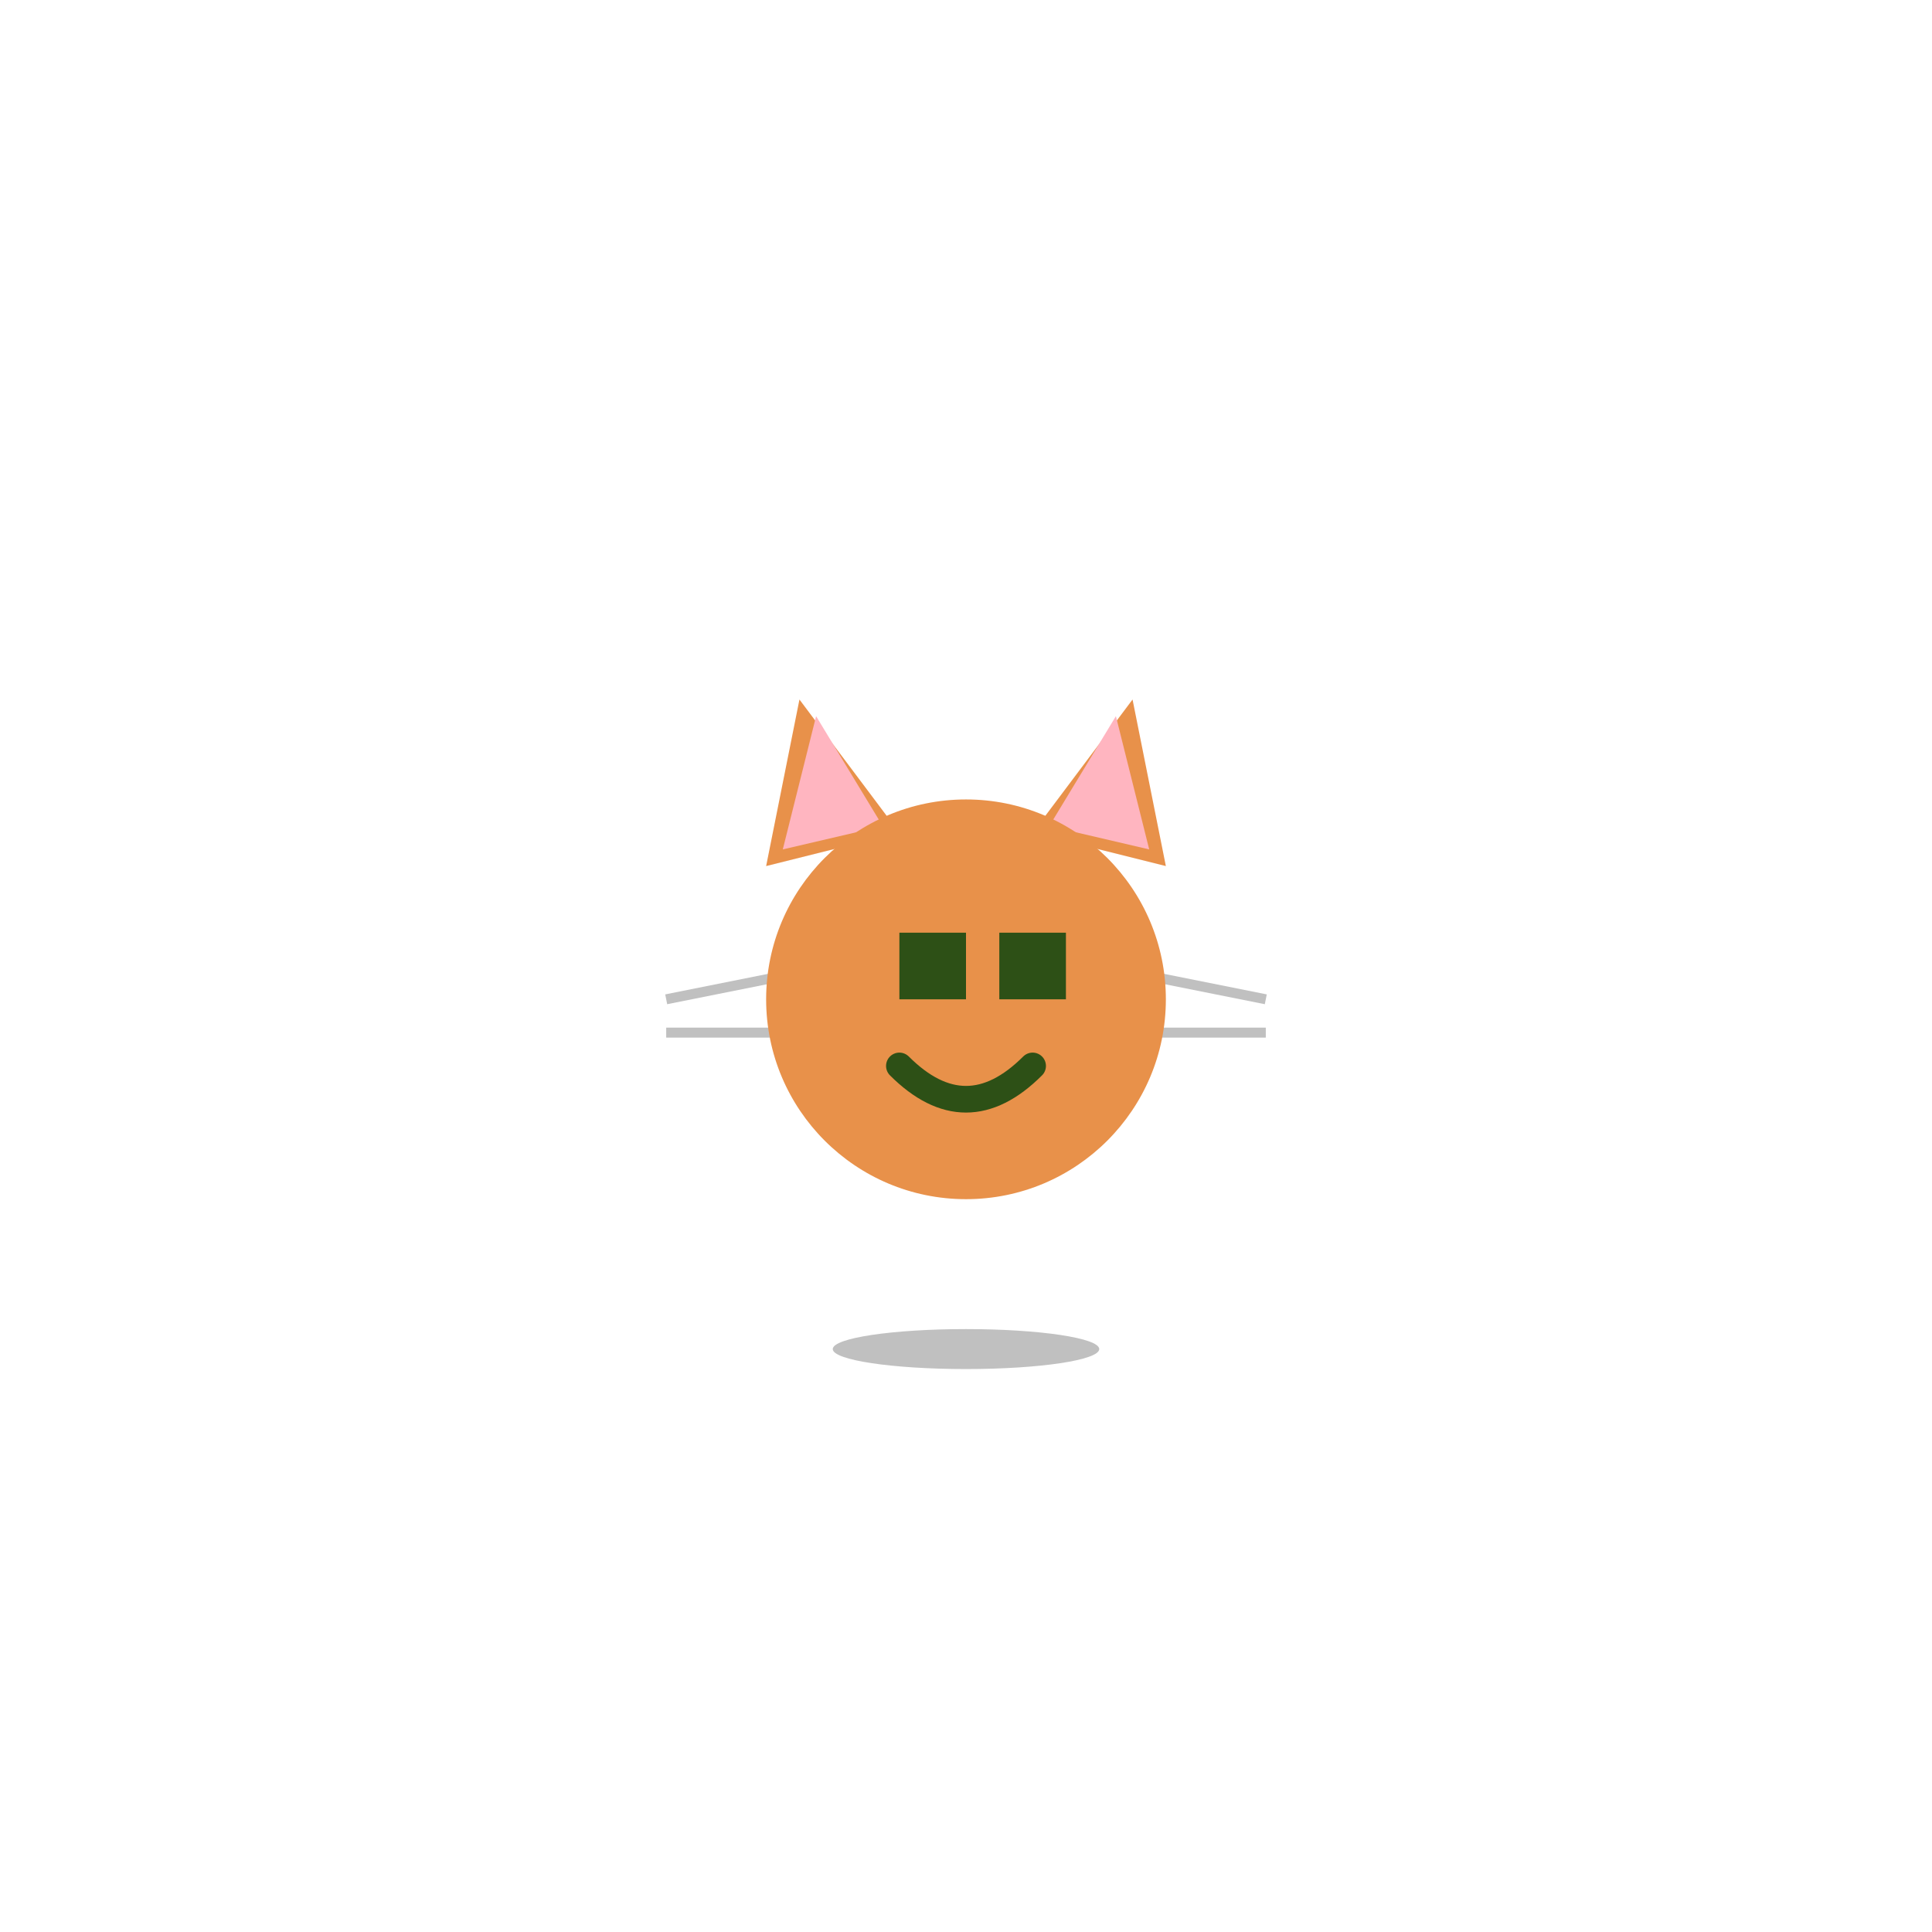
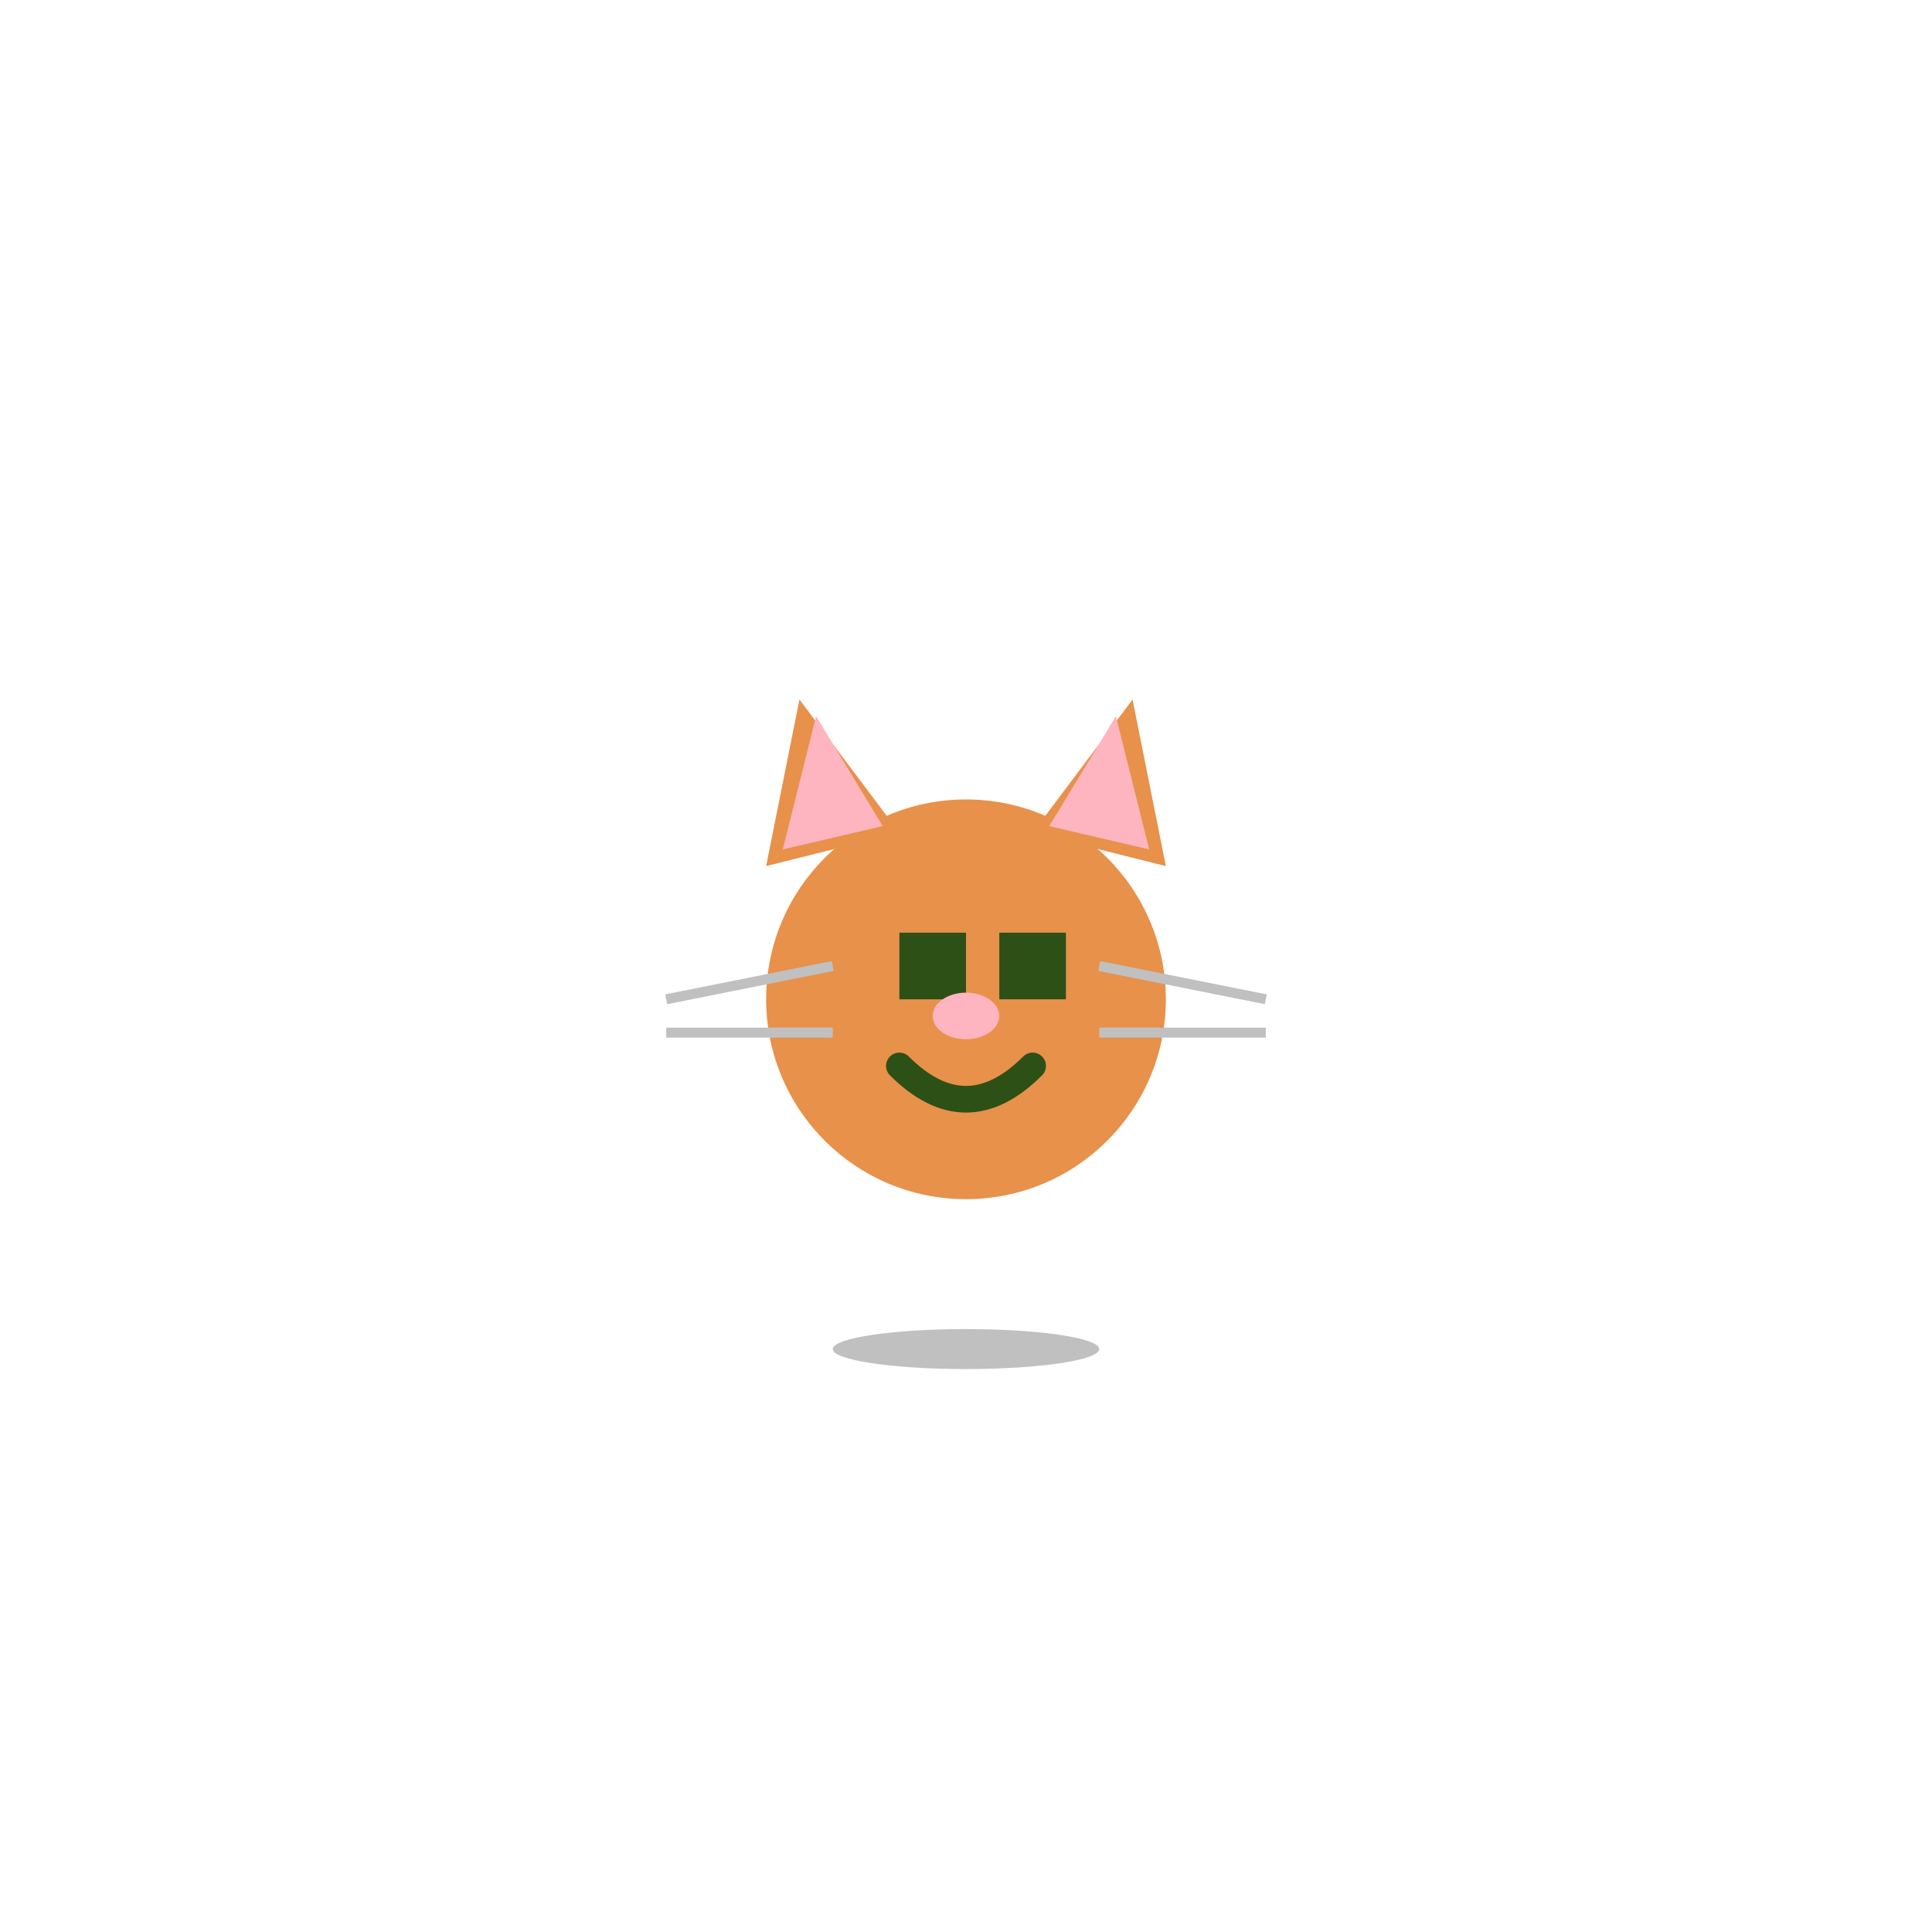
<svg xmlns="http://www.w3.org/2000/svg" viewBox="-18 -18 58 58" fill="none">
  <defs>
    <style>
-       .idle-body {
-         transform-origin: 11px 18px;
-         animation: idle-breathe 3.2s ease-in-out infinite, idle-sway 6s ease-in-out infinite;
-         
-       }
-       .idle-eye {
-         transform-origin: 11px 11px;
-         animation: idle-blink 4s ease-in-out infinite;
-       }
-       .idle-shadow {
-         transform-origin: 11px 22.5px;
-         animation: idle-shadow-pulse 3.2s ease-in-out infinite;
-       }
+       .idle-body { transform-origin: 11px 18px; animation: idle-breathe 3.2s ease-in-out infinite, idle-sway 6s ease-in-out infinite;  }
+       .idle-eye { transform-origin: 11px 11px; animation: idle-blink 4s ease-in-out infinite; }
+       .idle-shadow { transform-origin: 11px 22.5px; animation: idle-shadow-pulse 3.2s ease-in-out infinite; }
      .think-bubble { animation: think-bubble-float 3s ease-in-out infinite; }
      .zzz text { animation: zzz-float 2s ease-in-out infinite; }
-       @keyframes idle-breathe {
-         0%,100% { transform: scaleY(1) translateY(0); }
-         50%     { transform: scaleY(0.97) translateY(0.3px); }
-       }
-       @keyframes idle-sway {
-         0%,100% { transform: rotate(0deg); }
-         25%     { transform: rotate(1.2deg); }
-         75%     { transform: rotate(-1.2deg); }
-       }
-       @keyframes idle-blink {
-         0%,8%,100% { transform: scaleY(1); }
-         4%          { transform: scaleY(0.08); }
-       }
-       @keyframes idle-shadow-pulse {
-         0%,100% { transform: scaleX(1); opacity: 0.35; }
-         50%     { transform: scaleX(0.96); opacity: 0.28; }
-       }
-       @keyframes wk-bob {
-         0%,100% { transform: translateY(0); }
-         50%     { transform: translateY(-1.5px); }
-       }
-       @keyframes happy-bounce {
-         0%,100% { transform: translateY(0) rotate(0); }
-         50%     { transform: translateY(-3px) rotate(3deg); }
-       }
-       @keyframes think-bubble-float {
-         0%,100% { transform: translateY(0); opacity: 0.8; }
-         50%     { transform: translateY(-2px); opacity: 1; }
-       }
-       @keyframes zzz-float {
-         0%,100% { transform: translateY(0); opacity: 0.3; }
-         50%     { transform: translateY(-3px); opacity: 0.8; }
-       }
+       @keyframes idle-breathe { 0%,100% { transform: scaleY(1) translateY(0); } 50% { transform: scaleY(0.97) translateY(0.3px); } }
+       @keyframes idle-sway { 0%,100% { transform: rotate(0deg); } 25% { transform: rotate(1.2deg); } 75% { transform: rotate(-1.2deg); } }
+       @keyframes idle-blink { 0%,8%,100% { transform: scaleY(1); } 4% { transform: scaleY(0.08); } }
+       @keyframes idle-shadow-pulse { 0%,100% { transform: scaleX(1); opacity: 0.35; } 50% { transform: scaleX(0.96); opacity: 0.28; } }
+       @keyframes wk-bob { 0%,100% { transform: translateY(0); } 50% { transform: translateY(-1.5px); } }
+       @keyframes happy-bounce { 0%,100% { transform: translateY(0) rotate(0); } 50% { transform: translateY(-3px) rotate(3deg); } }
+       @keyframes think-bubble-float { 0%,100% { transform: translateY(0); opacity: 0.8; } 50% { transform: translateY(-2px); opacity: 1; } }
+       @keyframes zzz-float { 0%,100% { transform: translateY(0); opacity: 0.3; } 50% { transform: translateY(-3px); opacity: 0.8; } }
    </style>
  </defs>
  <ellipse class="idle-shadow" cx="11" cy="22.5" rx="4" ry="0.6" fill="#c0c0c0" />
  <g class="idle-body">
+     <rect x="5" y="6" width="12" height="12" rx="6" fill="#E8914A" />
+     <g class="idle-eye">
+       <rect x="9" y="10" width="2" height="2" fill="#2D5016" />
+       <rect x="12" y="10" width="2" height="2" fill="#2D5016" />
+     </g>
+     <path d="M9 14 Q11 16 13 14" stroke="#2D5016" stroke-width="0.8" stroke-linecap="round" fill="none" />
    <polygon points="6,3 5,8 9,7" fill="#E8914A" />
    <polygon points="16,3 17,8 13,7" fill="#E8914A" />
    <polygon points="6.5,3.5 5.5,7.5 8.5,6.8" fill="#FFB5C0" />
    <polygon points="15.5,3.5 16.5,7.5 13.5,6.8" fill="#FFB5C0" />
    <line x1="2" y1="12" x2="7" y2="11" stroke="#C0C0C0" stroke-width="0.3" />
    <line x1="2" y1="13" x2="7" y2="13" stroke="#C0C0C0" stroke-width="0.3" />
    <line x1="15" y1="11" x2="20" y2="12" stroke="#C0C0C0" stroke-width="0.3" />
    <line x1="15" y1="13" x2="20" y2="13" stroke="#C0C0C0" stroke-width="0.3" />
    <ellipse cx="11" cy="12.5" rx="1" ry="0.7" fill="#FFB5C0" />
-     <rect x="5" y="6" width="12" height="12" rx="6" fill="#E8914A" />
-     <g class="idle-eye">
-       <rect x="9" y="10" width="2" height="2" fill="#2D5016" />
-       <rect x="12" y="10" width="2" height="2" fill="#2D5016" />
-     </g>
-     <path d="M9 14 Q11 16 13 14" stroke="#2D5016" stroke-width="0.8" stroke-linecap="round" fill="none" />
  </g>
</svg>
